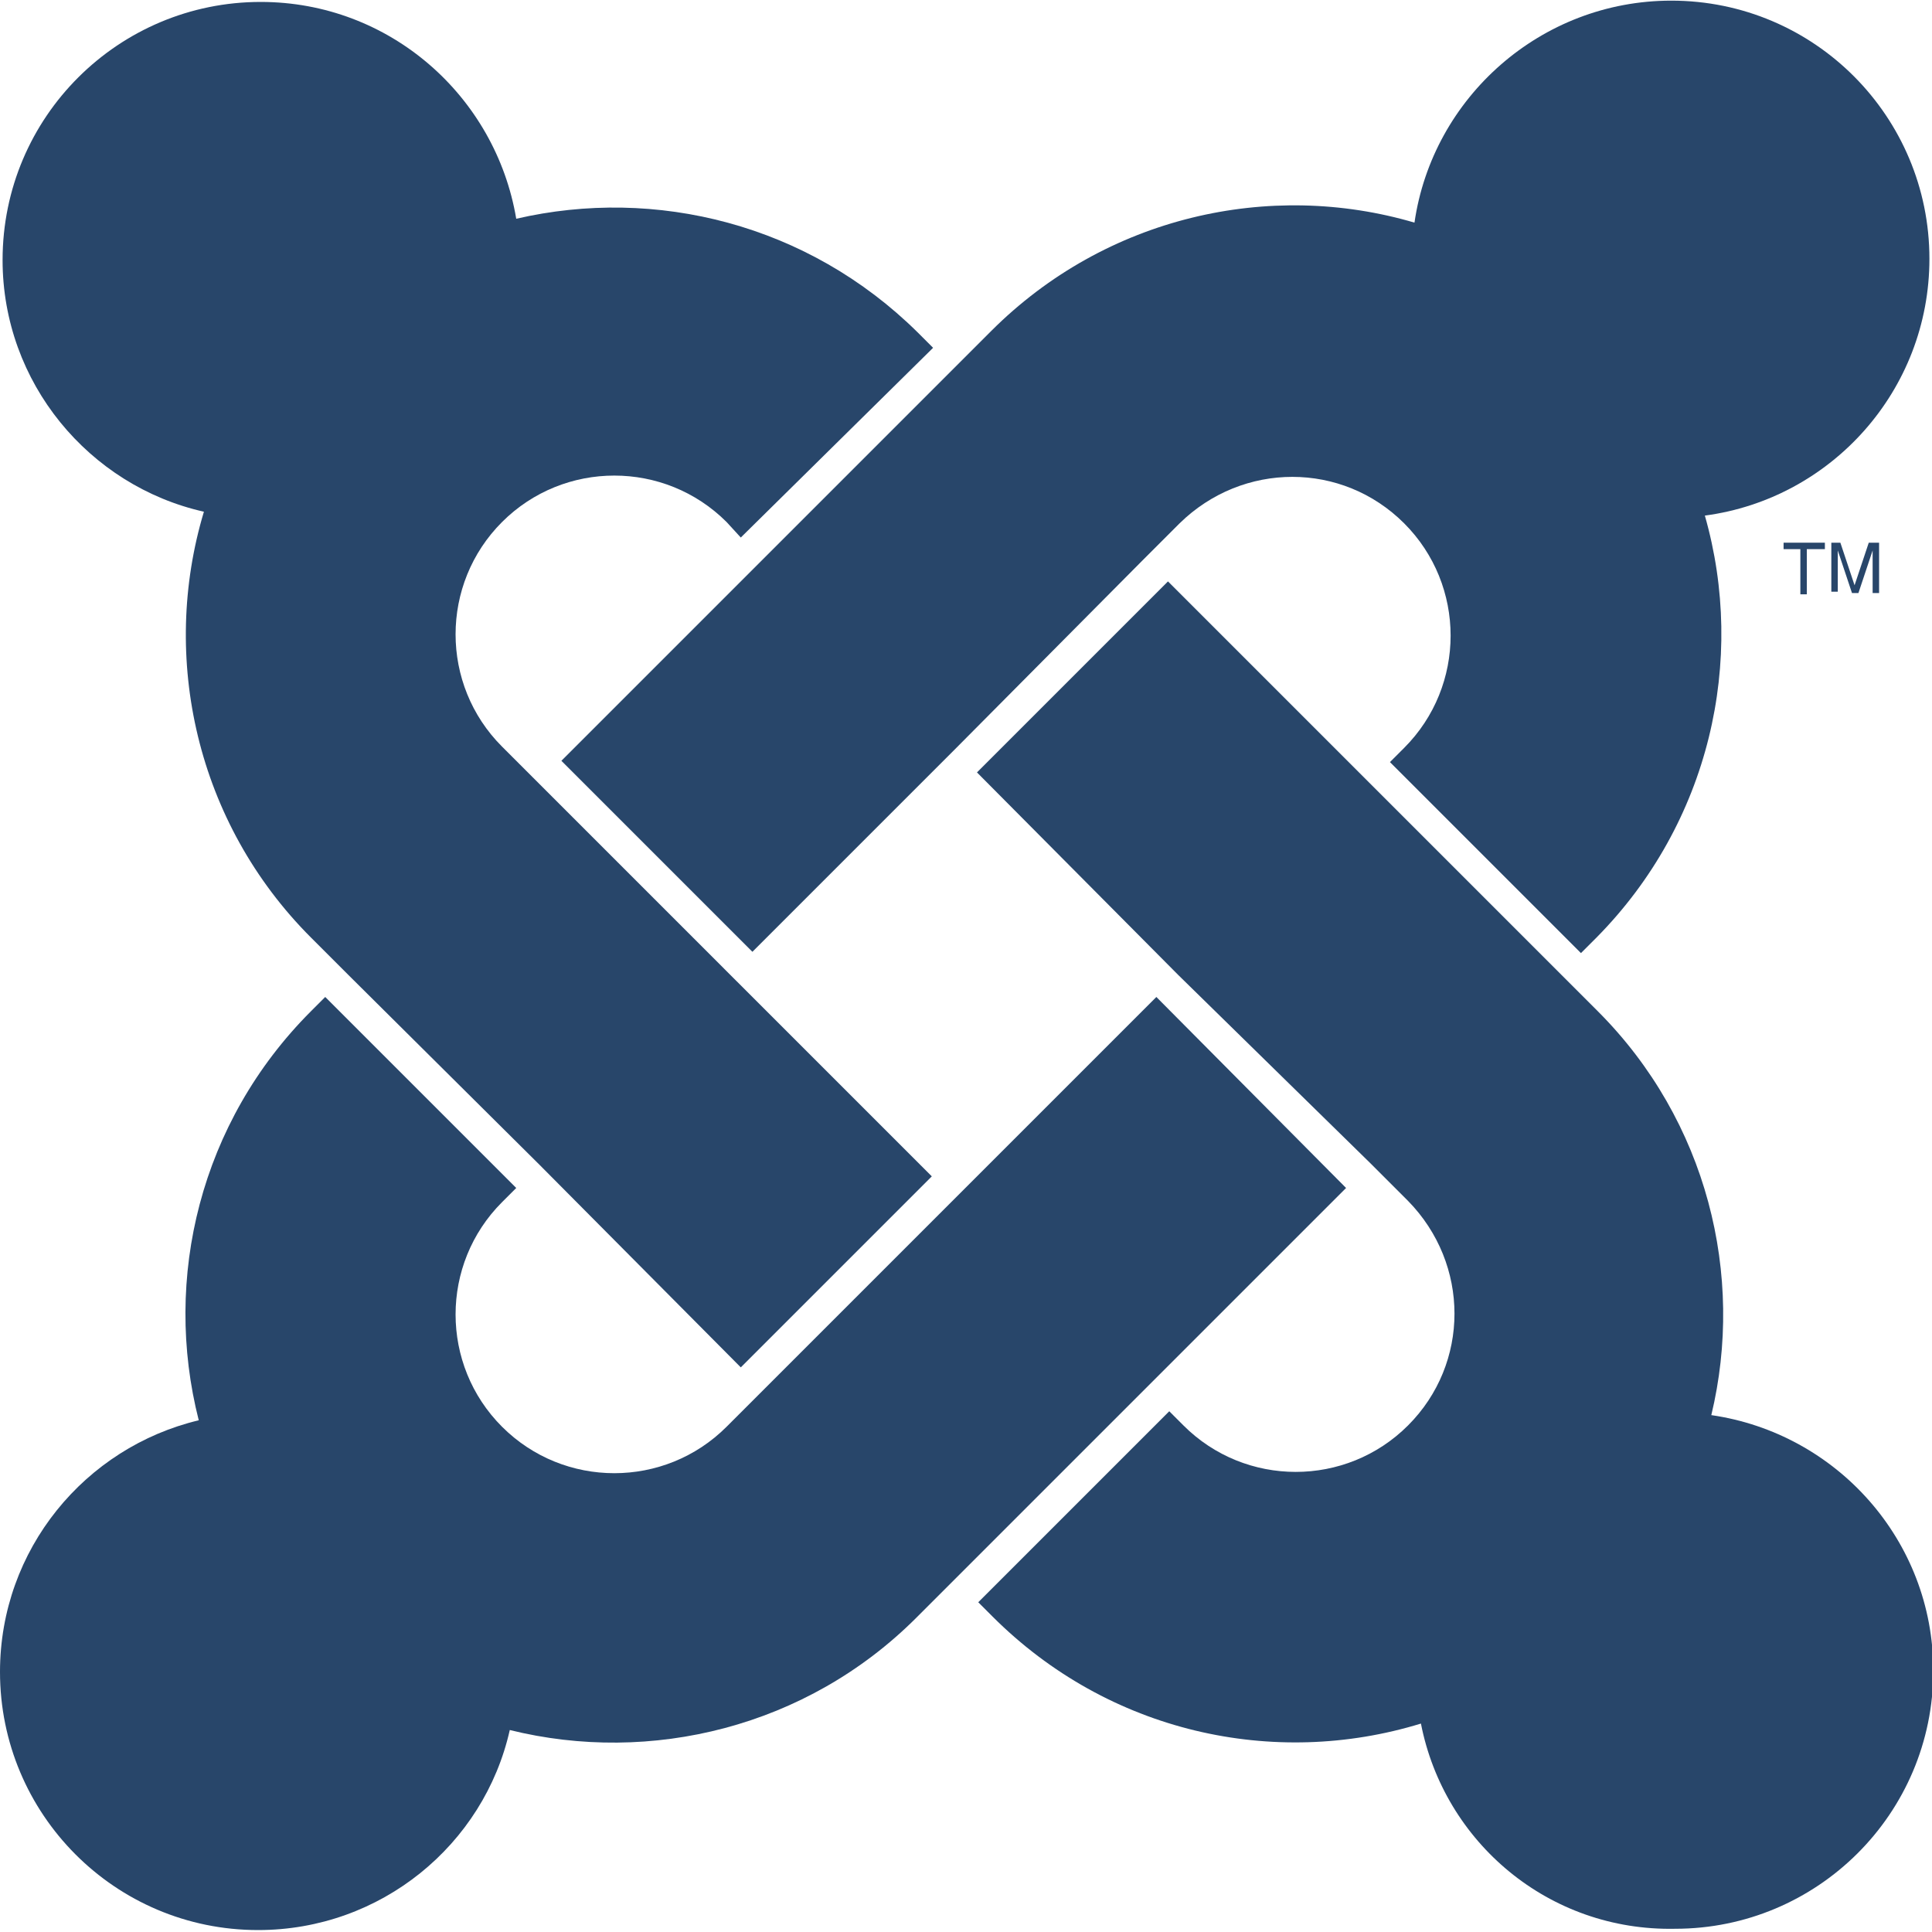
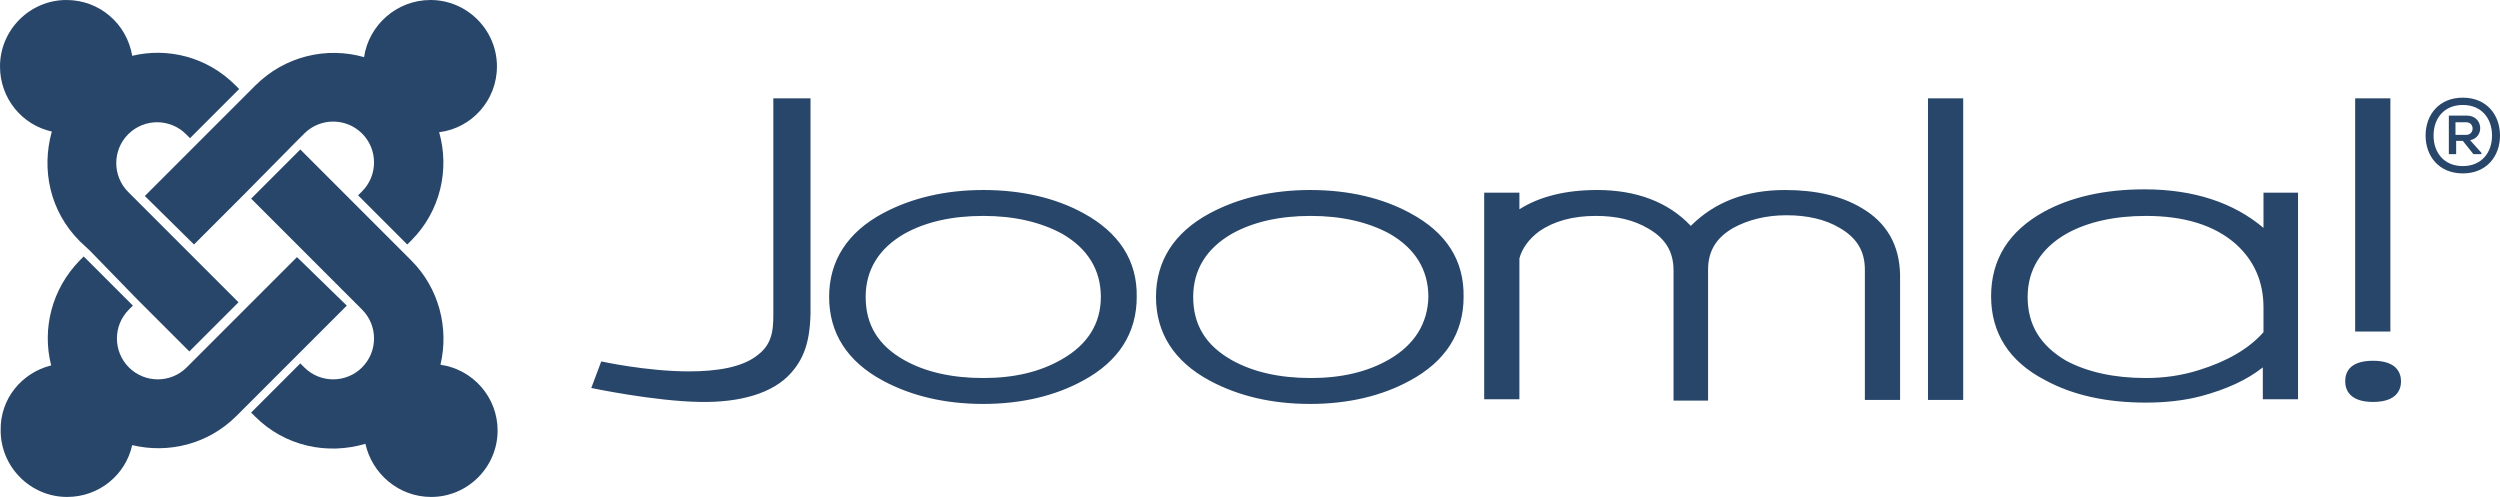
- <svg xmlns="http://www.w3.org/2000/svg" viewBox="0 0 149.7 149.6" width="20px" height="20px">
-   <path fill="#28466a" d="M141.4 42v.5H140V46h-.5v-3.5h-1.3V42h3.2z" />
-   <path fill="#28466a" d="M141.8 42h.8l1.1 3.3 1.1-3.3h.8v3.9h-.5v-2.3-.4-.6l-1.1 3.3h-.5l-1.1-3.3V45.8h-.5V42z" />
-   <g>
-     <path d="M27 75.5l-2.9-2.9c-8.9-8.9-11.7-21.7-8.3-33C6.9 37.6.2 29.6.2 20.1c0-11.1 9-20 20-20 10 0 18.2 7.3 19.8 16.8 10.8-2.5 22.6.4 31.1 8.8l1.2 1.2-14.9 14.7-1.1-1.2c-4.8-4.8-12.6-4.8-17.4 0-4.8 4.8-4.8 12.6 0 17.4l2.9 2.9 14.8 14.8 15.6 15.6-14.8 14.8-15.6-15.7L27 75.5z" fill="#28466a" />
-     <path d="M43.5 58.9l15.6-15.6 14.8-14.8 2.9-2.9c8.9-8.9 21.6-11.7 32.8-8.4C111 7.5 119.4 0 129.5 0c11.1 0 20 9 20 20 0 10.2-7.6 18.6-17.4 19.9 3.2 11.2.4 23.8-8.4 32.7l-1.2 1.2L107.7 59l1.1-1.1c4.8-4.8 4.8-12.6 0-17.4-4.8-4.8-12.5-4.8-17.4 0l-2.9 2.9-14.6 14.7-15.6 15.6-14.8-14.8z" fill="#28466a" />
-     <path d="M110.1 133.5c-11.4 3.5-24.2.7-33.2-8.3l-1.1-1.1 14.8-14.8 1.1 1.1c4.8 4.8 12.6 4.8 17.4 0 4.8-4.8 4.8-12.5 0-17.4l-2.9-2.9-14.9-14.6-15.6-15.7L90.5 45l15.6 15.6 14.8 14.8 2.9 2.9c8.5 8.5 11.4 20.5 8.8 31.3 9.7 1.4 17.2 9.7 17.2 19.8 0 11.1-9 20-20 20-9.8.2-17.9-6.7-19.7-15.9z" fill="#28466a" />
-     <path d="M104.3 92l-15.6 15.6-14.8 14.8-2.9 2.9c-8.5 8.5-20.6 11.4-31.5 8.7-2 8.9-10 15.5-19.5 15.5-11.1 0-20-9-20-20 0-9.5 6.6-17.4 15.4-19.5-2.8-11 .1-23.1 8.7-31.7l1.1-1.1L40 92l-1.1 1.1c-4.8 4.8-4.8 12.6 0 17.4 4.8 4.8 12.6 4.8 17.4 0l2.9-2.9L74 92.8l15.6-15.6L104.3 92z" fill="#28466a" />
+ <svg xmlns="http://www.w3.org/2000/svg" viewBox="0 0 376.3 74.8">
+   <g fill="#28466a">
+     <path d="M116.4 14.8v31.3c0 2.8.2 5.4-2.3 7.3-2.3 1.9-6.2 2.5-10.4 2.5-6.4 0-13.2-1.5-13.2-1.5l-1.5 4s9.5 2 16.4 2.1c5.8.1 10.9-1.2 13.7-4.4 2.3-2.6 3-5.6 2.9-10.7V14.8h-5.6M163.1 32.1c-4.2-2.3-9.3-3.5-15.1-3.5-5.7 0-10.8 1.2-15.1 3.5-5.4 2.9-8.1 7.2-8.1 12.6s2.7 9.7 8.1 12.6c4.3 2.3 9.3 3.5 15.1 3.5 5.7 0 10.8-1.2 15-3.5 5.4-2.9 8.1-7.2 8.1-12.6.1-5.5-2.7-9.7-8-12.6m-3.3 22c-3.3 1.9-7.2 2.8-11.8 2.8-4.7 0-8.7-.9-11.9-2.7-3.9-2.2-5.8-5.3-5.8-9.5 0-4.1 2-7.3 5.8-9.5 3.2-1.8 7.2-2.7 11.9-2.7 4.6 0 8.6.9 11.9 2.7 3.8 2.2 5.8 5.4 5.8 9.5 0 4-2 7.2-5.9 9.4zM212.3 32.1c-4.2-2.3-9.3-3.5-15.1-3.5-5.7 0-10.8 1.2-15.1 3.5-5.4 2.9-8.1 7.2-8.1 12.6s2.7 9.7 8.1 12.6c4.3 2.3 9.3 3.5 15.1 3.5 5.7 0 10.8-1.2 15-3.5 5.4-2.9 8.1-7.2 8.1-12.6.1-5.5-2.6-9.7-8-12.6m-3.2 22c-3.3 1.9-7.2 2.8-11.8 2.8-4.7 0-8.7-.9-11.9-2.7-3.9-2.2-5.8-5.3-5.8-9.5 0-4.1 2-7.3 5.8-9.5 3.2-1.8 7.2-2.7 11.9-2.7 4.6 0 8.6.9 11.9 2.7 3.8 2.2 5.8 5.4 5.8 9.5-.1 4-2.1 7.2-5.9 9.4zM280.2 31.3c-3-1.8-6.9-2.7-11.5-2.7-5.9 0-10.6 1.8-14.2 5.4-3.4-3.6-8.2-5.4-14.1-5.4-4.8 0-8.7 1-11.7 2.9V29h-5.3v31.1h5.3V38.9c.4-1.5 1.4-2.9 3-4.1 2.2-1.5 5-2.3 8.5-2.3 3.1 0 5.7.6 7.9 1.9 2.6 1.5 3.8 3.5 3.8 6.3v19.6h5.2V40.6c0-2.8 1.2-4.8 3.8-6.3 2.2-1.2 4.9-1.9 8-1.9s5.8.6 8 1.9c2.6 1.5 3.8 3.5 3.8 6.3v19.6h5.3V41.3c-.1-4.4-2-7.8-5.8-10M290.2 14.8v45.4h5.3V14.8h-5.3M354.5 14.8v35.1h5.3V14.8h-5.3M340.7 29v5.3c-4.5-3.8-10.5-5.8-17.9-5.8-5.9 0-11 1.1-15.2 3.4-5.2 2.9-7.9 7.1-7.9 12.7 0 5.5 2.7 9.8 8.1 12.6 4.2 2.3 9.3 3.4 15.2 3.4 2.9 0 5.8-.3 8.4-1 3.7-1 6.8-2.4 9.2-4.3v4.8h5.3V29h-5.2m-35.5 15.7c0-4.1 2-7.3 5.8-9.5 3.2-1.8 7.3-2.7 12-2.7 5.8 0 10.3 1.4 13.5 4.2 2.8 2.5 4.2 5.7 4.2 9.6V50c-2.2 2.5-5.5 4.4-9.7 5.7-2.5.8-5.2 1.2-8 1.2-4.8 0-8.8-.9-12-2.6-3.9-2.3-5.8-5.4-5.8-9.6zM357.2 54.3c-3.7 0-4.2 1.9-4.2 3.1s.6 3.1 4.2 3.1c3.7 0 4.2-2 4.2-3.1s-.5-3.1-4.2-3.1zM376.3 20.4c0 3.1-2 5.7-5.6 5.7s-5.6-2.6-5.6-5.7 2-5.7 5.6-5.7 5.6 2.6 5.6 5.7zm-10 0c0 2.6 1.6 4.6 4.4 4.6s4.4-2 4.4-4.6-1.6-4.6-4.4-4.6-4.4 2-4.4 4.6zm5.5.7c2.2-.4 2-3.7-.5-3.7h-2.7v5.8h1.1v-2h1l1.6 2h1.2V23l-1.7-1.9zm-.6-2.7c1.3 0 1.3 1.9 0 1.9h-1.6v-1.9h1.6z" />
+   </g>
+   <g fill="#28466a">
+     <path d="M13.5 37.7L12 36.3c-4.5-4.5-5.8-10.8-4.2-16.5-4.5-1-7.8-5-7.8-9.8C0 4.5 4.5 0 10 0c5 0 9.1 3.6 9.9 8.4 5.4-1.3 11.3.2 15.5 4.4l.6.6-7.4 7.4-.6-.6c-2.4-2.4-6.3-2.4-8.7 0s-2.4 6.3 0 8.7l1.4 1.4 7.4 7.4 7.8 7.8-7.4 7.4-7.8-7.8-7.2-7.4z" />
+     <path d="M21.8 29.5l7.8-7.8 7.4-7.4 1.4-1.4C42.9 8.4 49.2 7 54.8 8.6c.7-4.8 4.9-8.6 10-8.6 5.5 0 10 4.5 10 10 0 5.1-3.8 9.3-8.7 9.9 1.6 5.6.2 11.9-4.2 16.3l-.6.6-7.4-7.4.6-.6c2.4-2.4 2.4-6.3 0-8.7s-6.3-2.4-8.7 0l-1.4 1.4L37 29l-7.8 7.8-7.4-7.3z" />
+     <path d="M55 66.8c-5.7 1.7-12.1.4-16.6-4.1l-.6-.6 7.4-7.4.6.6c2.4 2.4 6.3 2.4 8.7 0s2.4-6.3 0-8.7L53 45.1l-7.4-7.4-7.8-7.8 7.4-7.4 7.8 7.8 7.4 7.4 1.5 1.5c4.2 4.2 5.7 10.2 4.4 15.7 4.9.7 8.6 4.9 8.6 9.9 0 5.5-4.5 10-10 10-4.9 0-8.9-3.5-9.9-8z" />
+     <path d="M52.2 46l-7.8 7.8-7.4 7.4-1.4 1.4c-4.3 4.3-10.3 5.7-15.7 4.4-1 4.5-5 7.8-9.8 7.8-5.5 0-10-4.5-10-10C0 60 3.3 56.1 7.7 55c-1.4-5.5.1-11.5 4.3-15.8l.6-.6L20 46l-.6.6c-2.4 2.4-2.4 6.3 0 8.7s6.3 2.4 8.7 0l1.4-1.4 7.4-7.4 7.8-7.8 7.5 7.3z" />
  </g>
</svg>
